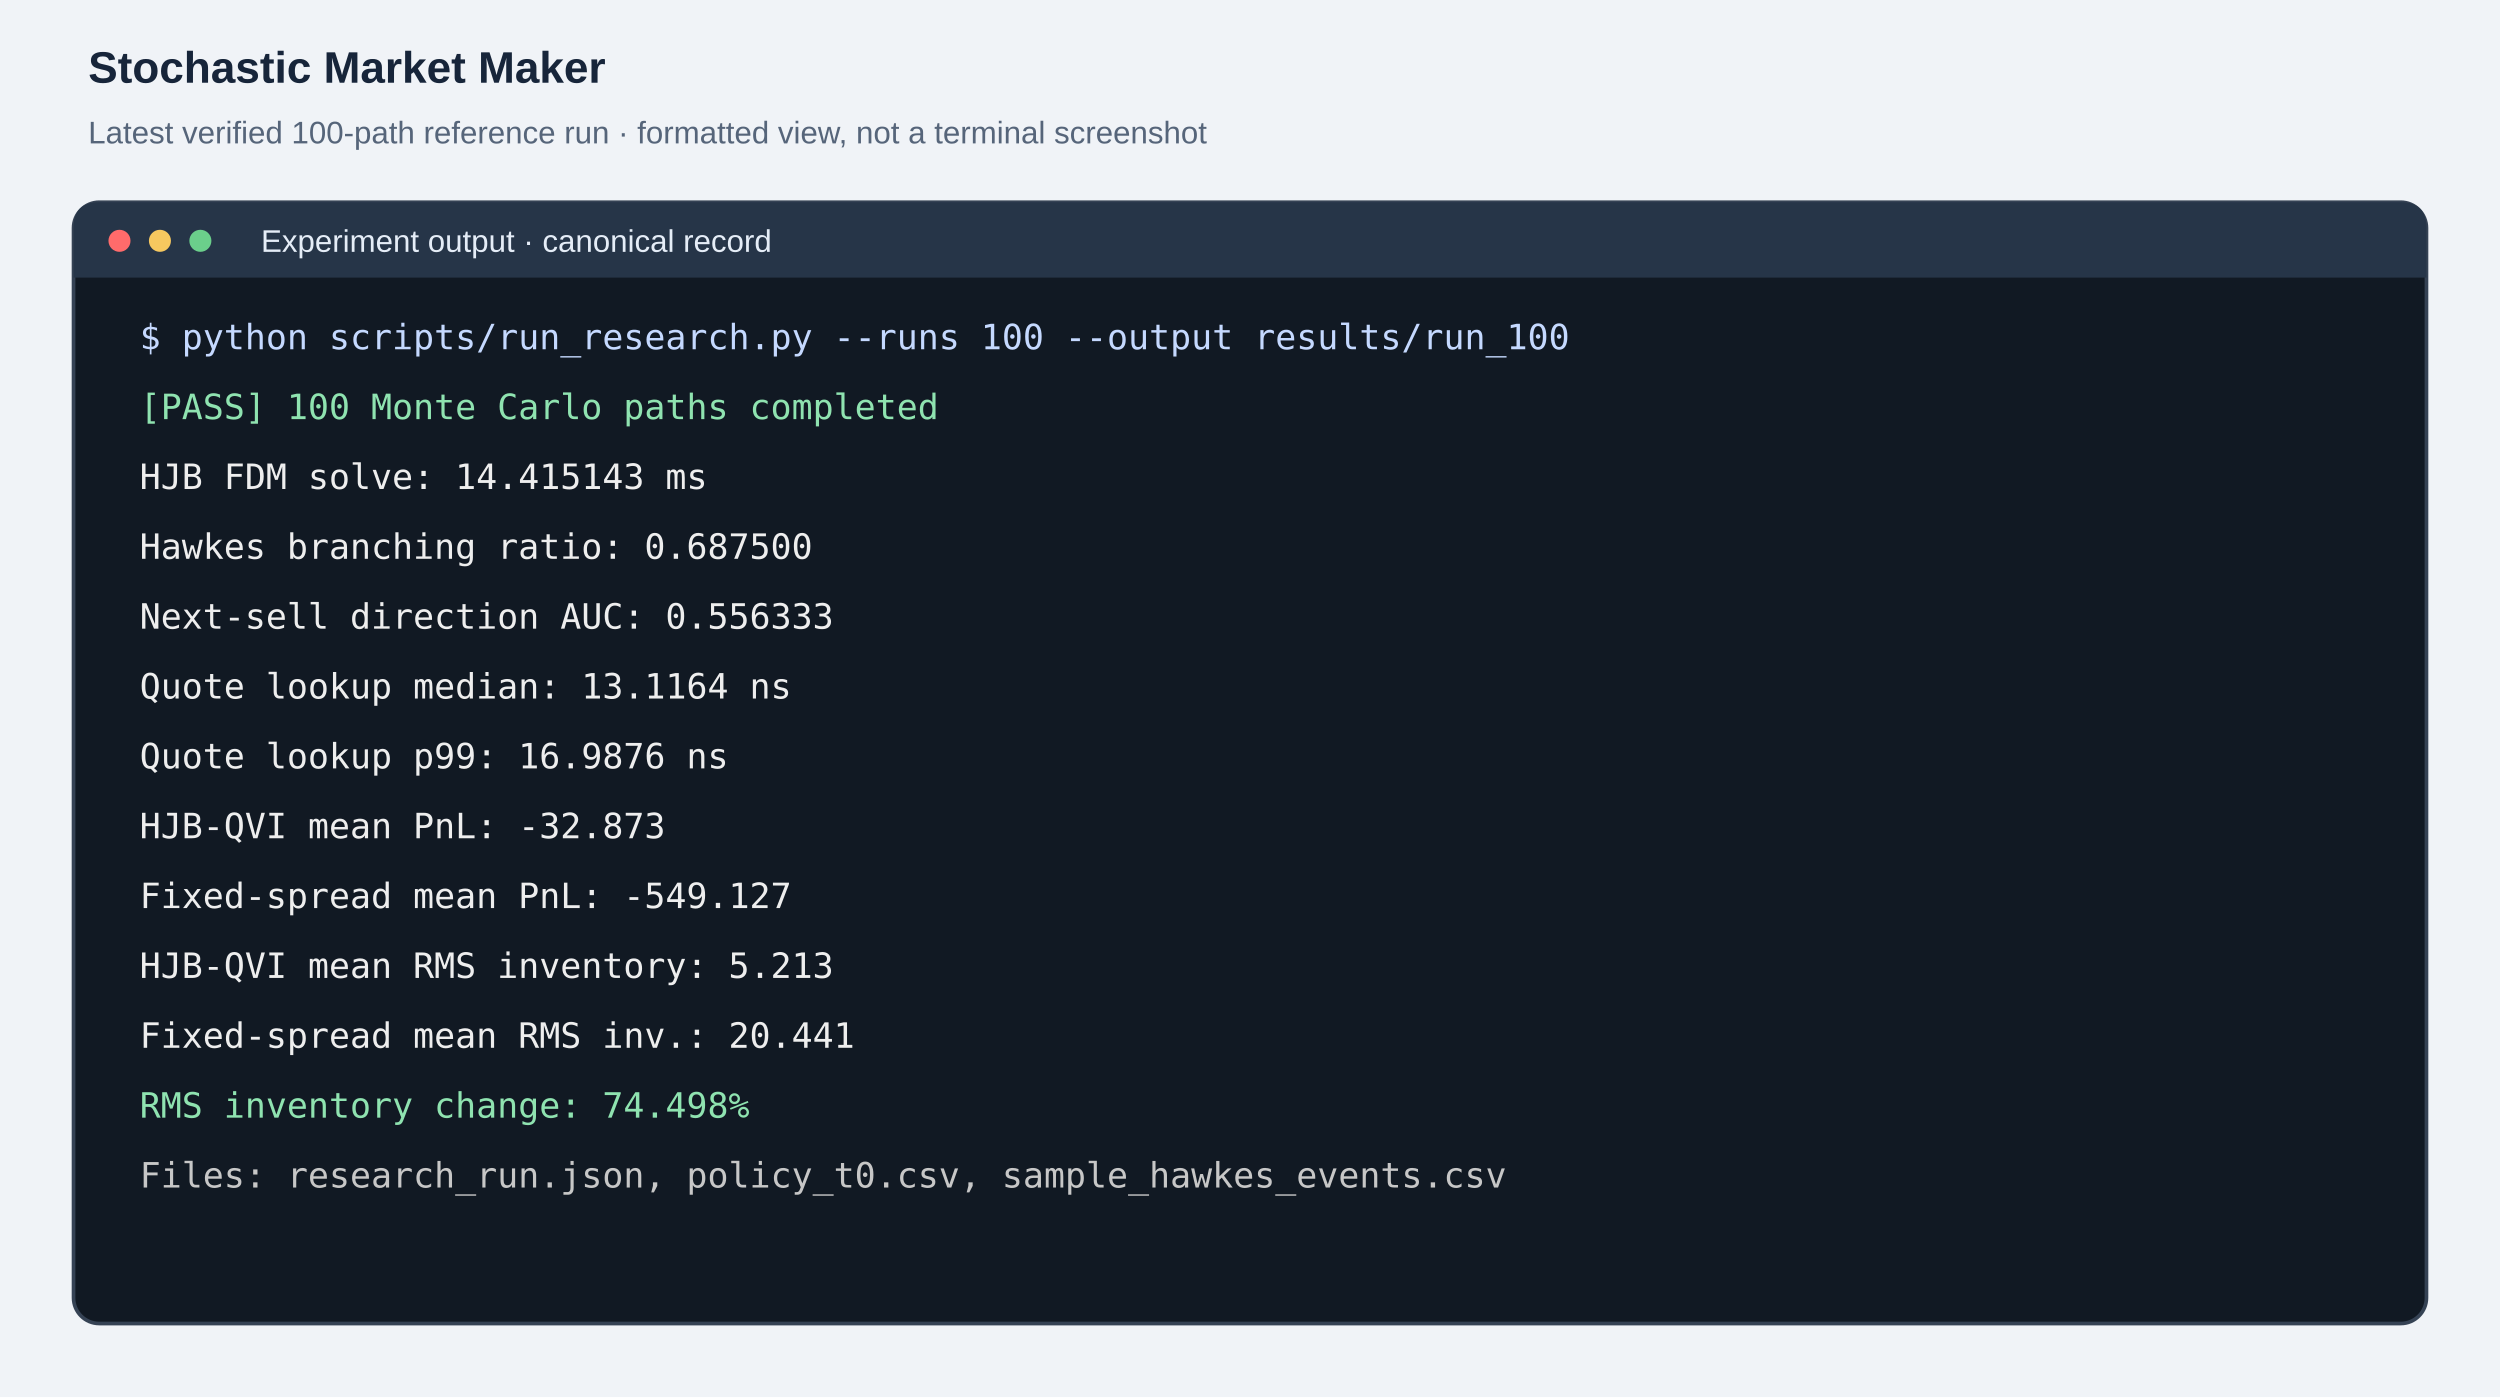
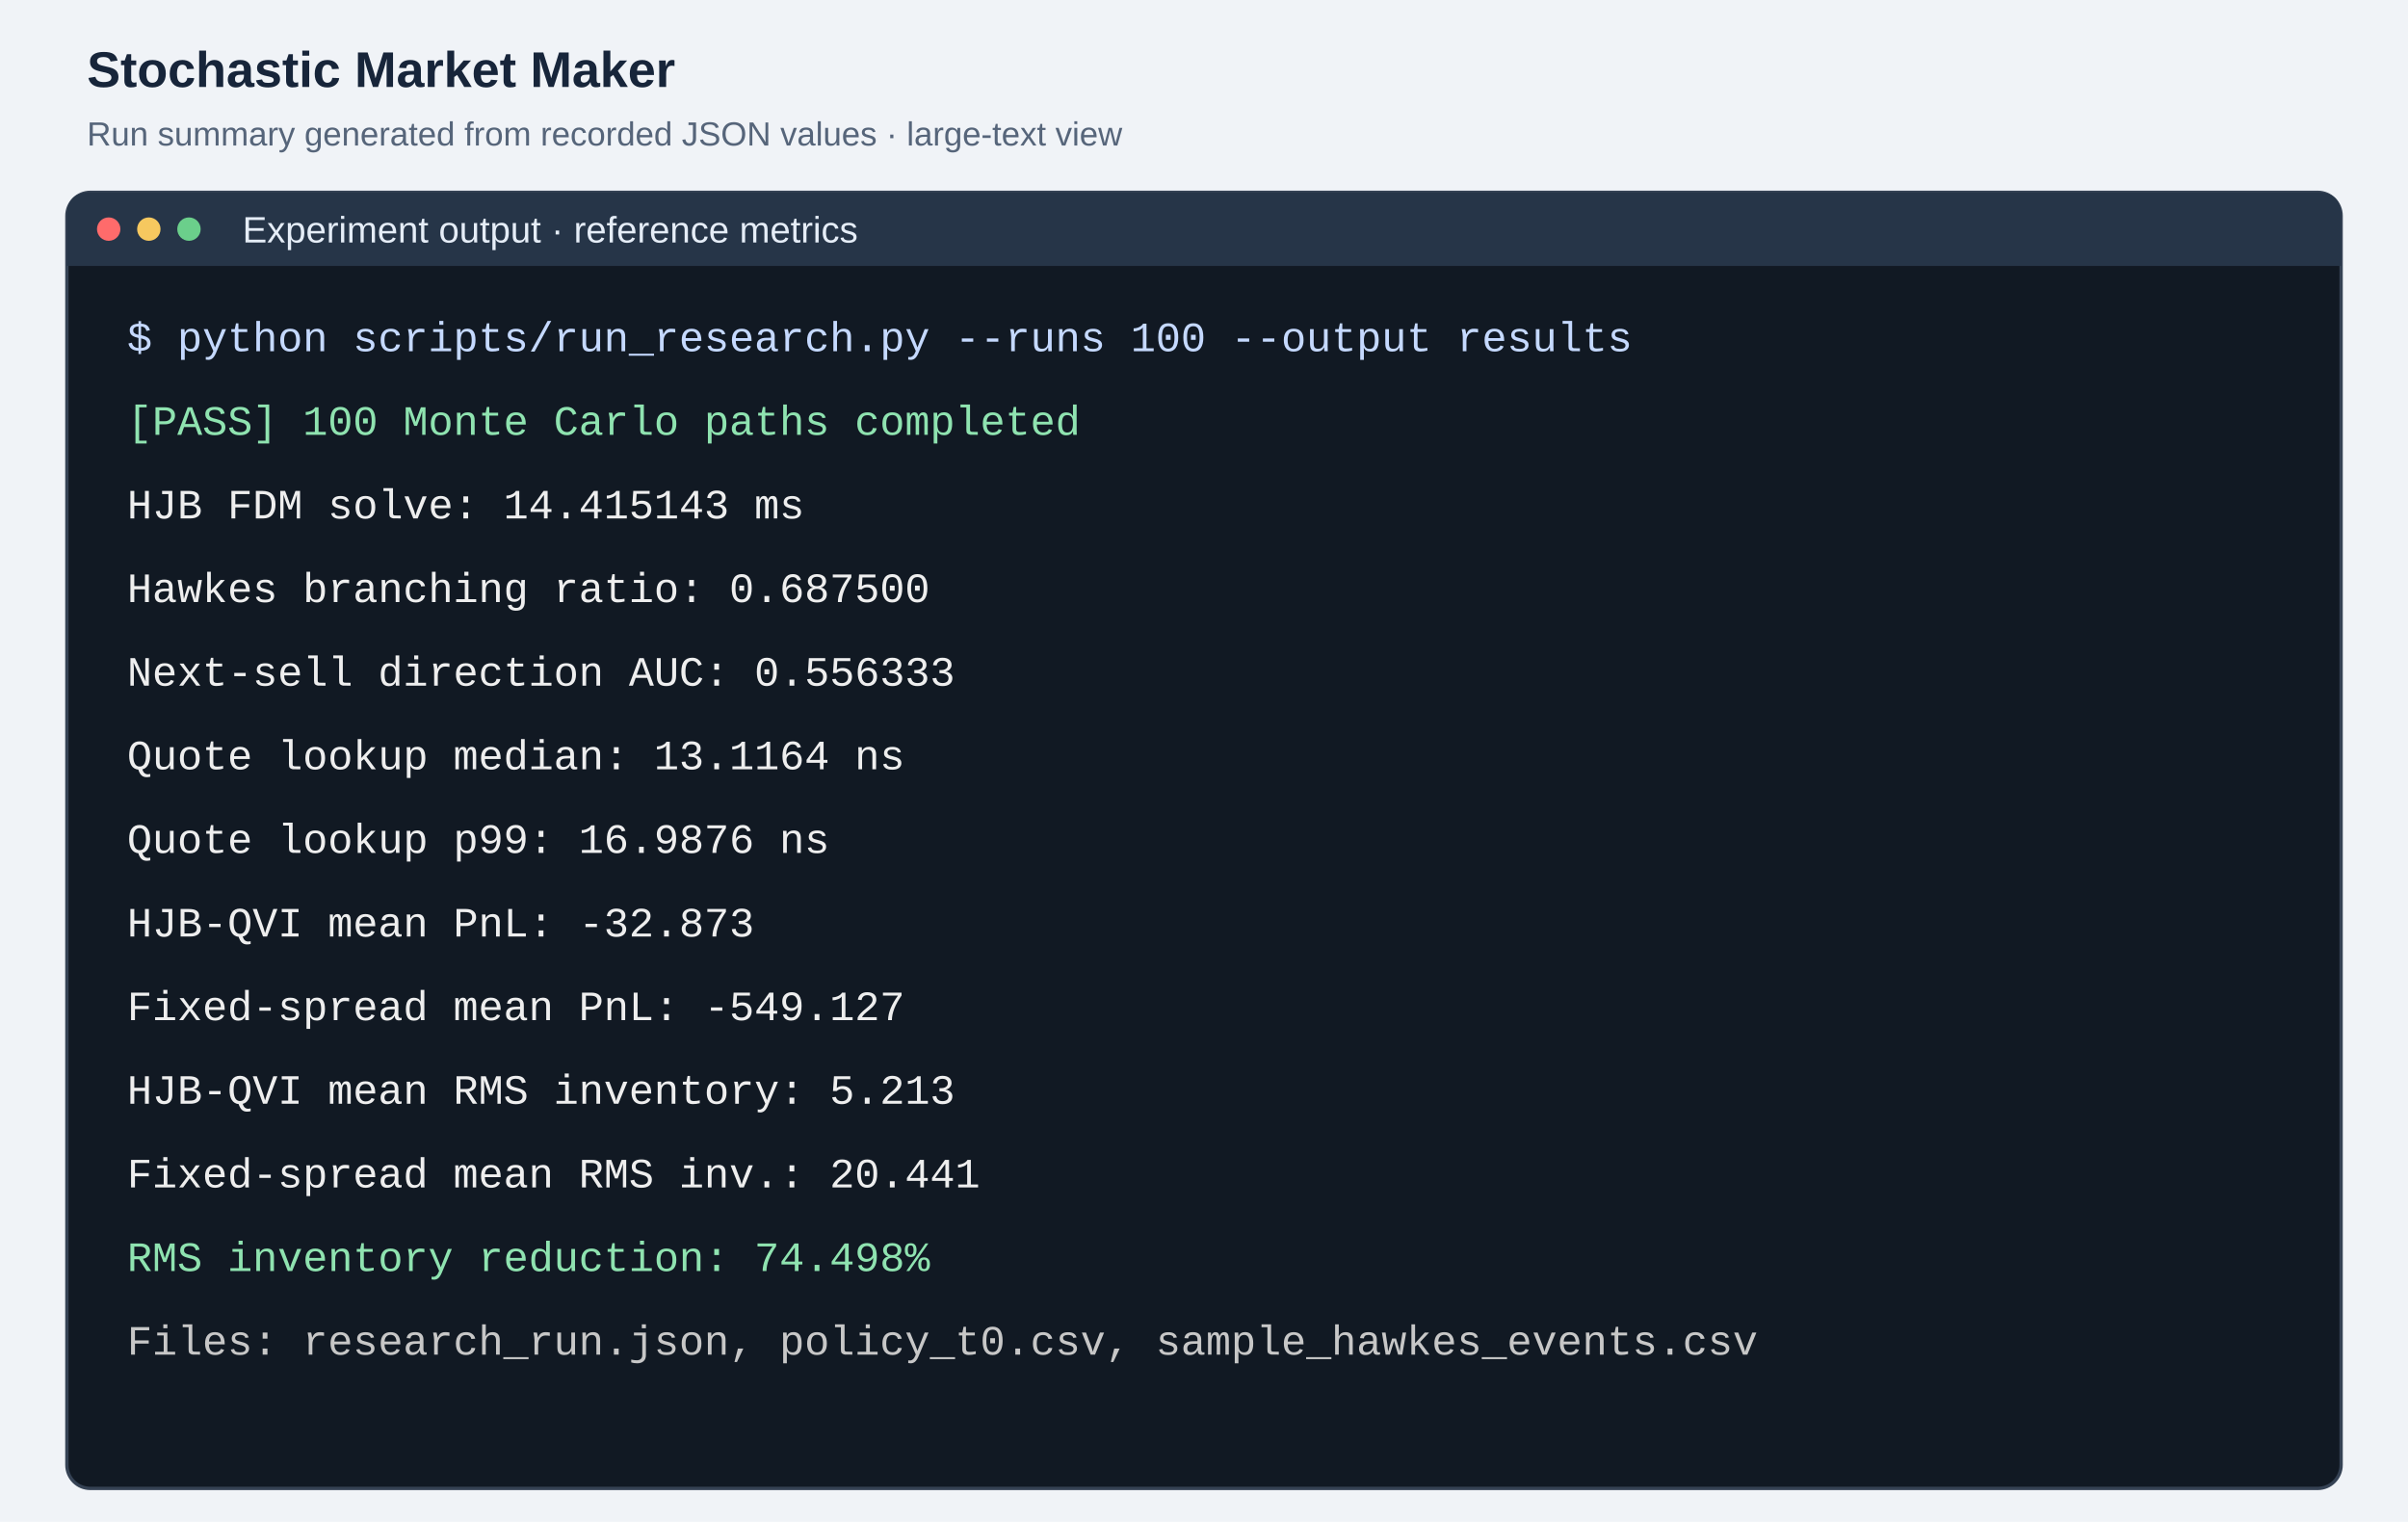
- <svg xmlns="http://www.w3.org/2000/svg" width="1360" height="760" viewBox="0 0 1360 760">
-   <rect width="1360" height="760" fill="#f0f3f7" />
-   <text x="48" y="45" font-family="Arial,sans-serif" font-size="24" font-weight="700" fill="#17253a">Stochastic Market Maker</text>
-   <text x="48" y="78" font-family="Arial,sans-serif" font-size="17" fill="#56657a">Latest verified 100-path reference run · formatted view, not a terminal screenshot</text>
-   <rect x="40" y="110" width="1280" height="610" rx="14" fill="#111923" stroke="#354254" stroke-width="2" />
-   <path d="M40 124 Q40 110 54 110 H1306 Q1320 110 1320 124 V151 H40 Z" fill="#263548" />
-   <circle cx="65" cy="131" r="6" fill="#ff6b6b" />
-   <circle cx="87" cy="131" r="6" fill="#f6c85f" />
-   <circle cx="109" cy="131" r="6" fill="#6bcf8b" />
-   <text x="142" y="137" font-family="Arial,sans-serif" font-size="17" fill="#e5edf7">Experiment output · canonical record</text>
-   <text x="76" y="190" font-family="DejaVu Sans Mono,Consolas,Liberation Mono,monospace" font-size="19" fill="#c5d9ff">$ python scripts/run_research.py --runs 100 --output results/run_100</text>
-   <text x="76" y="228" font-family="DejaVu Sans Mono,Consolas,Liberation Mono,monospace" font-size="19" fill="#8fe3b0">[PASS] 100 Monte Carlo paths completed</text>
-   <text x="76" y="266" font-family="DejaVu Sans Mono,Consolas,Liberation Mono,monospace" font-size="19" fill="#eeeeee">HJB FDM solve:              14.415143 ms</text>
-   <text x="76" y="304" font-family="DejaVu Sans Mono,Consolas,Liberation Mono,monospace" font-size="19" fill="#eeeeee">Hawkes branching ratio:     0.687500</text>
-   <text x="76" y="342" font-family="DejaVu Sans Mono,Consolas,Liberation Mono,monospace" font-size="19" fill="#eeeeee">Next-sell direction AUC:    0.556333</text>
-   <text x="76" y="380" font-family="DejaVu Sans Mono,Consolas,Liberation Mono,monospace" font-size="19" fill="#eeeeee">Quote lookup median:        13.1164 ns</text>
-   <text x="76" y="418" font-family="DejaVu Sans Mono,Consolas,Liberation Mono,monospace" font-size="19" fill="#eeeeee">Quote lookup p99:           16.9876 ns</text>
-   <text x="76" y="456" font-family="DejaVu Sans Mono,Consolas,Liberation Mono,monospace" font-size="19" fill="#eeeeee">HJB-QVI mean PnL:           -32.873</text>
-   <text x="76" y="494" font-family="DejaVu Sans Mono,Consolas,Liberation Mono,monospace" font-size="19" fill="#eeeeee">Fixed-spread mean PnL:      -549.127</text>
-   <text x="76" y="532" font-family="DejaVu Sans Mono,Consolas,Liberation Mono,monospace" font-size="19" fill="#eeeeee">HJB-QVI mean RMS inventory: 5.213</text>
-   <text x="76" y="570" font-family="DejaVu Sans Mono,Consolas,Liberation Mono,monospace" font-size="19" fill="#eeeeee">Fixed-spread mean RMS inv.: 20.441</text>
-   <text x="76" y="608" font-family="DejaVu Sans Mono,Consolas,Liberation Mono,monospace" font-size="19" fill="#8fe3b0">RMS inventory change:       74.498%</text>
-   <text x="76" y="646" font-family="DejaVu Sans Mono,Consolas,Liberation Mono,monospace" font-size="19" fill="#c7c7c7">Files: research_run.json, policy_t0.csv, sample_hawkes_events.csv</text>
+ <svg xmlns="http://www.w3.org/2000/svg" width="1440" height="910" viewBox="0 0 1440 910">
+   <rect width="1440" height="910" fill="#f0f3f7" />
+   <text x="52" y="52" font-family="Arial, Helvetica, sans-serif" font-size="30" font-weight="700" fill="#17253a">Stochastic Market Maker</text>
+   <text x="52" y="87" font-family="Arial, Helvetica, sans-serif" font-size="20" fill="#56657a">Run summary generated from recorded JSON values · large-text view</text>
+   <rect x="40" y="115" width="1360" height="775" rx="14" fill="#111923" stroke="#354254" stroke-width="2" />
+   <path d="M40 129 Q40 115 54 115 H1386 Q1400 115 1400 129 V159 H40 Z" fill="#263548" />
+   <circle cx="65" cy="137" r="7" fill="#ff6b6b" />
+   <circle cx="89" cy="137" r="7" fill="#f6c85f" />
+   <circle cx="113" cy="137" r="7" fill="#6bcf8b" />
+   <text x="145" y="145" font-family="Arial, Helvetica, sans-serif" font-size="22" fill="#e5edf7">Experiment output · reference metrics</text>
+   <text x="76" y="210" font-family="ui-monospace, SFMono-Regular, Menlo, Consolas, Liberation Mono, monospace" font-size="25" fill="#c5d9ff">$ python scripts/run_research.py --runs 100 --output results</text>
+   <text x="76" y="260" font-family="ui-monospace, SFMono-Regular, Menlo, Consolas, Liberation Mono, monospace" font-size="25" fill="#8fe3b0">[PASS] 100 Monte Carlo paths completed</text>
+   <text x="76" y="310" font-family="ui-monospace, SFMono-Regular, Menlo, Consolas, Liberation Mono, monospace" font-size="25" fill="#eeeeee">HJB FDM solve:              14.415143 ms</text>
+   <text x="76" y="360" font-family="ui-monospace, SFMono-Regular, Menlo, Consolas, Liberation Mono, monospace" font-size="25" fill="#eeeeee">Hawkes branching ratio:     0.687500</text>
+   <text x="76" y="410" font-family="ui-monospace, SFMono-Regular, Menlo, Consolas, Liberation Mono, monospace" font-size="25" fill="#eeeeee">Next-sell direction AUC:    0.556333</text>
+   <text x="76" y="460" font-family="ui-monospace, SFMono-Regular, Menlo, Consolas, Liberation Mono, monospace" font-size="25" fill="#eeeeee">Quote lookup median:        13.1164 ns</text>
+   <text x="76" y="510" font-family="ui-monospace, SFMono-Regular, Menlo, Consolas, Liberation Mono, monospace" font-size="25" fill="#eeeeee">Quote lookup p99:           16.9876 ns</text>
+   <text x="76" y="560" font-family="ui-monospace, SFMono-Regular, Menlo, Consolas, Liberation Mono, monospace" font-size="25" fill="#eeeeee">HJB-QVI mean PnL:           -32.873</text>
+   <text x="76" y="610" font-family="ui-monospace, SFMono-Regular, Menlo, Consolas, Liberation Mono, monospace" font-size="25" fill="#eeeeee">Fixed-spread mean PnL:      -549.127</text>
+   <text x="76" y="660" font-family="ui-monospace, SFMono-Regular, Menlo, Consolas, Liberation Mono, monospace" font-size="25" fill="#eeeeee">HJB-QVI mean RMS inventory: 5.213</text>
+   <text x="76" y="710" font-family="ui-monospace, SFMono-Regular, Menlo, Consolas, Liberation Mono, monospace" font-size="25" fill="#eeeeee">Fixed-spread mean RMS inv.: 20.441</text>
+   <text x="76" y="760" font-family="ui-monospace, SFMono-Regular, Menlo, Consolas, Liberation Mono, monospace" font-size="25" fill="#8fe3b0">RMS inventory reduction:   74.498%</text>
+   <text x="76" y="810" font-family="ui-monospace, SFMono-Regular, Menlo, Consolas, Liberation Mono, monospace" font-size="25" fill="#c7c7c7">Files: research_run.json, policy_t0.csv, sample_hawkes_events.csv</text>
</svg>
